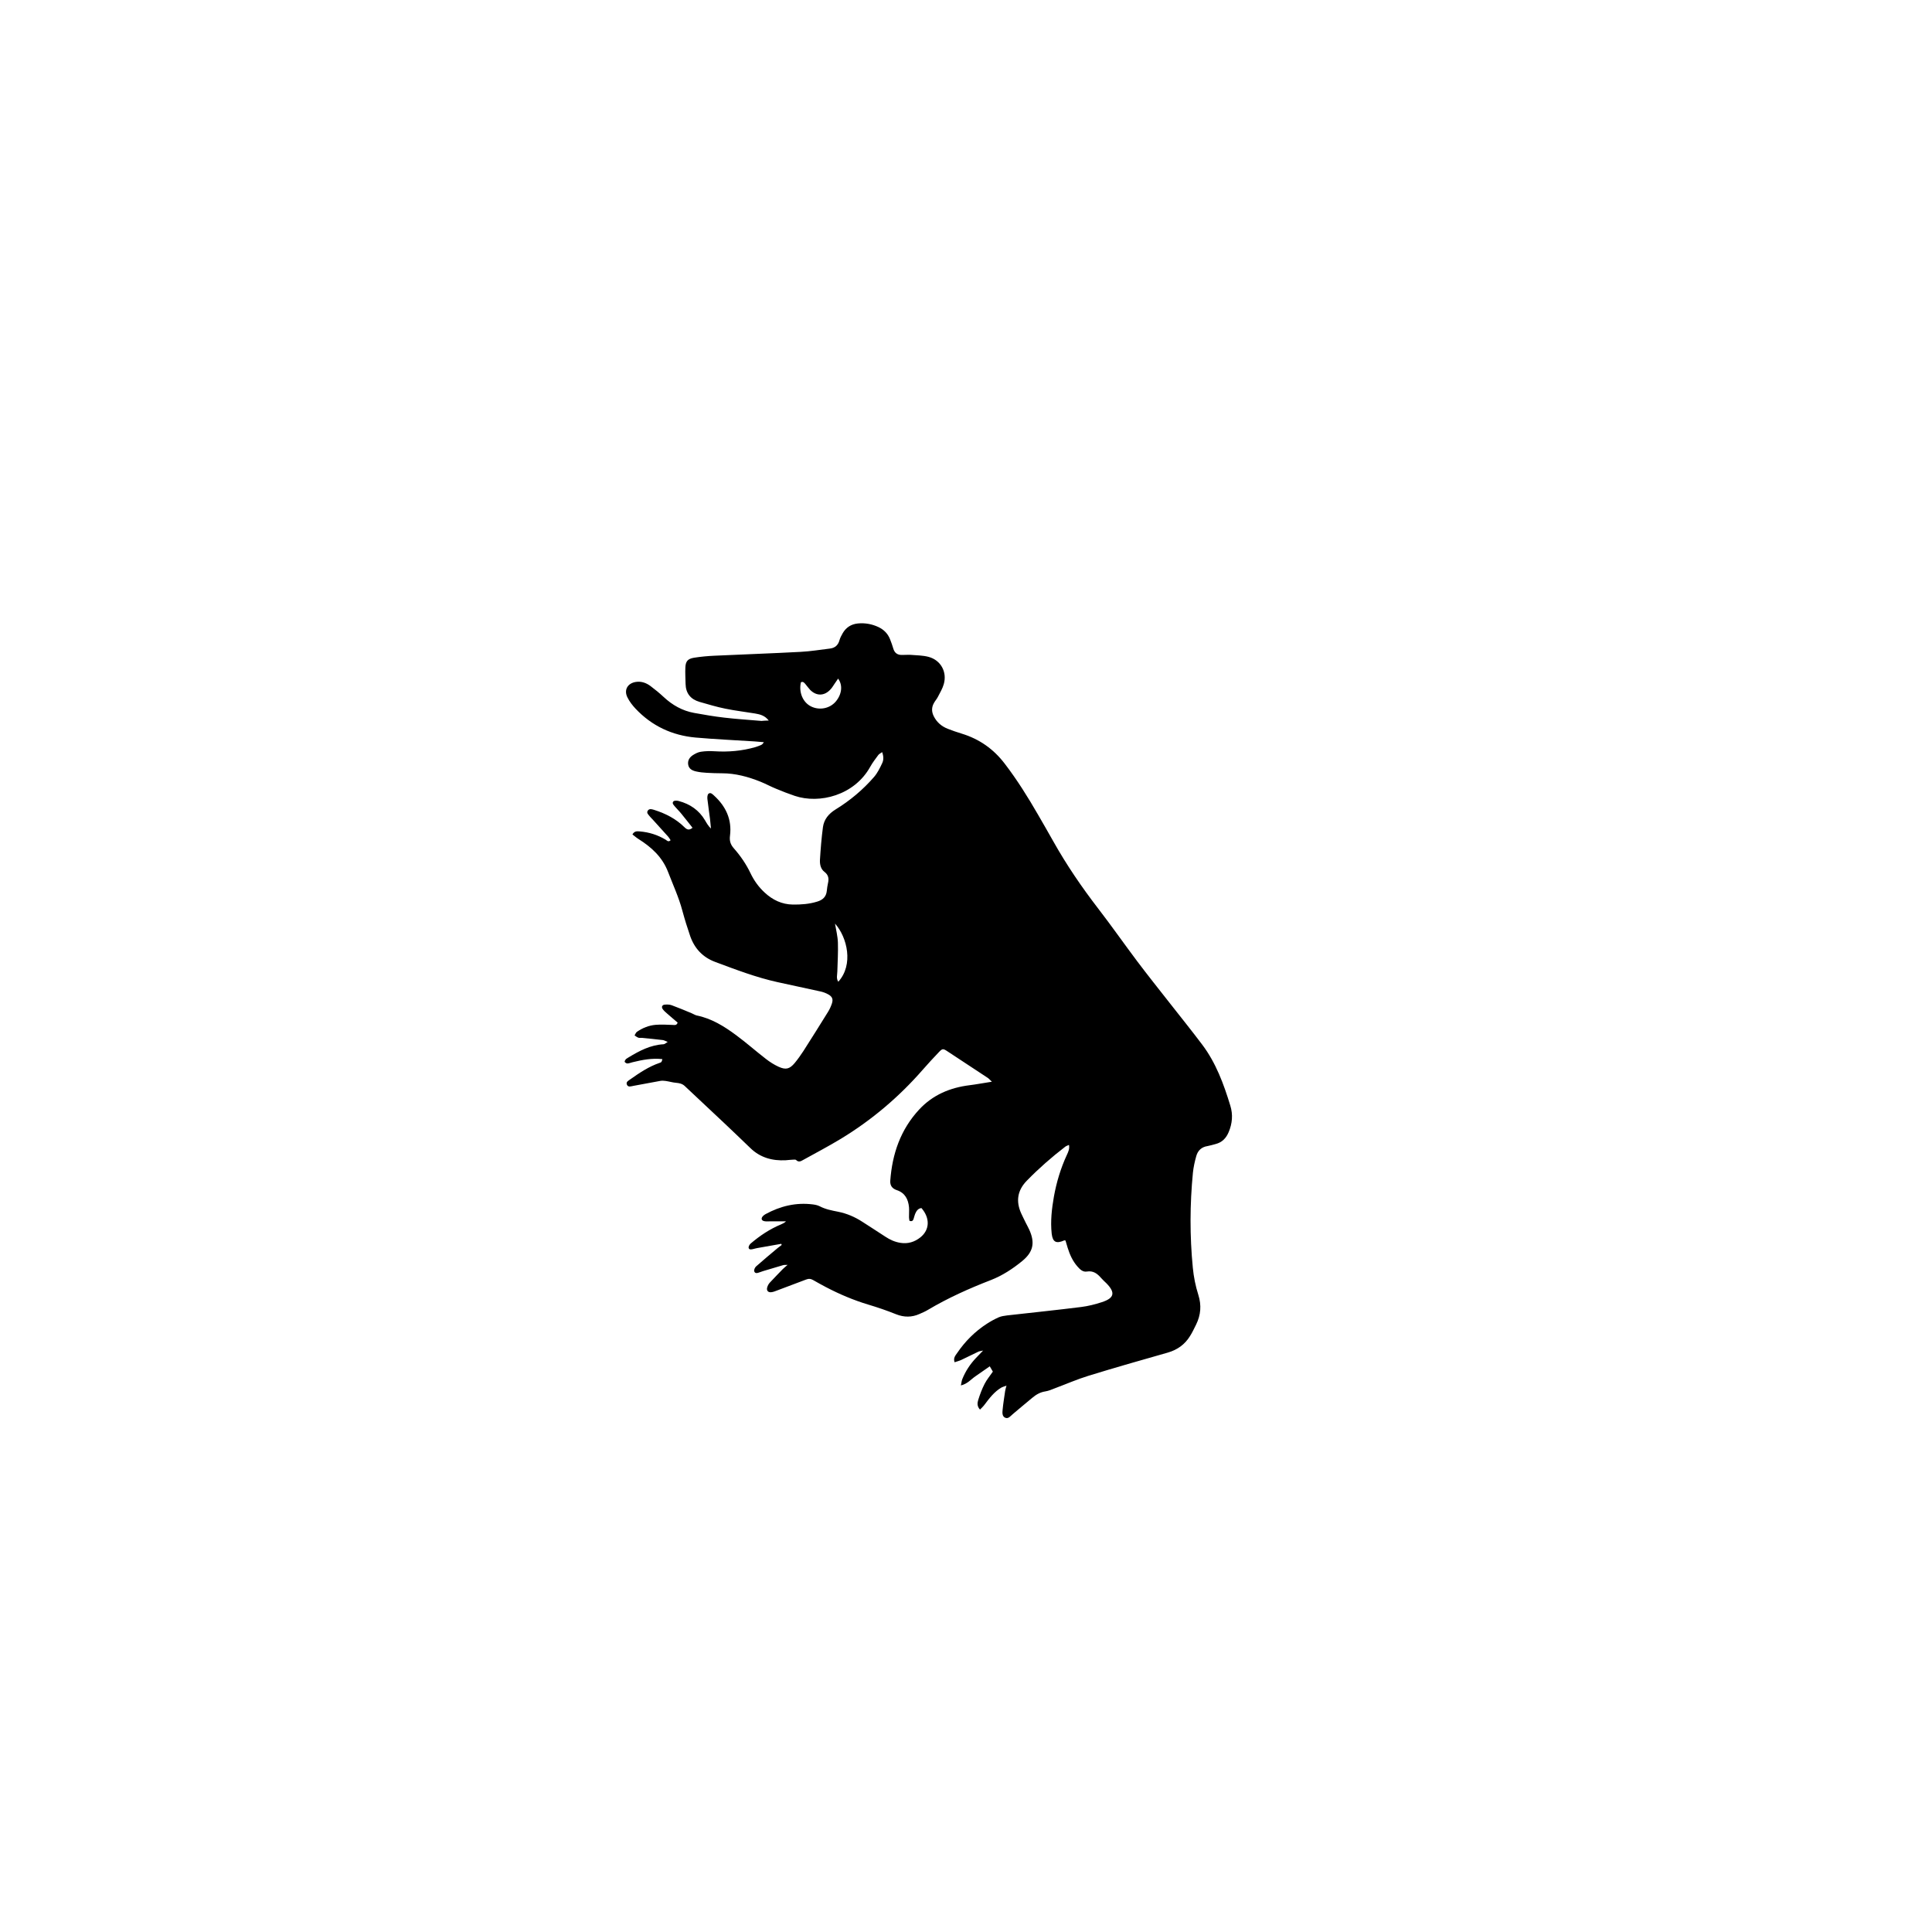
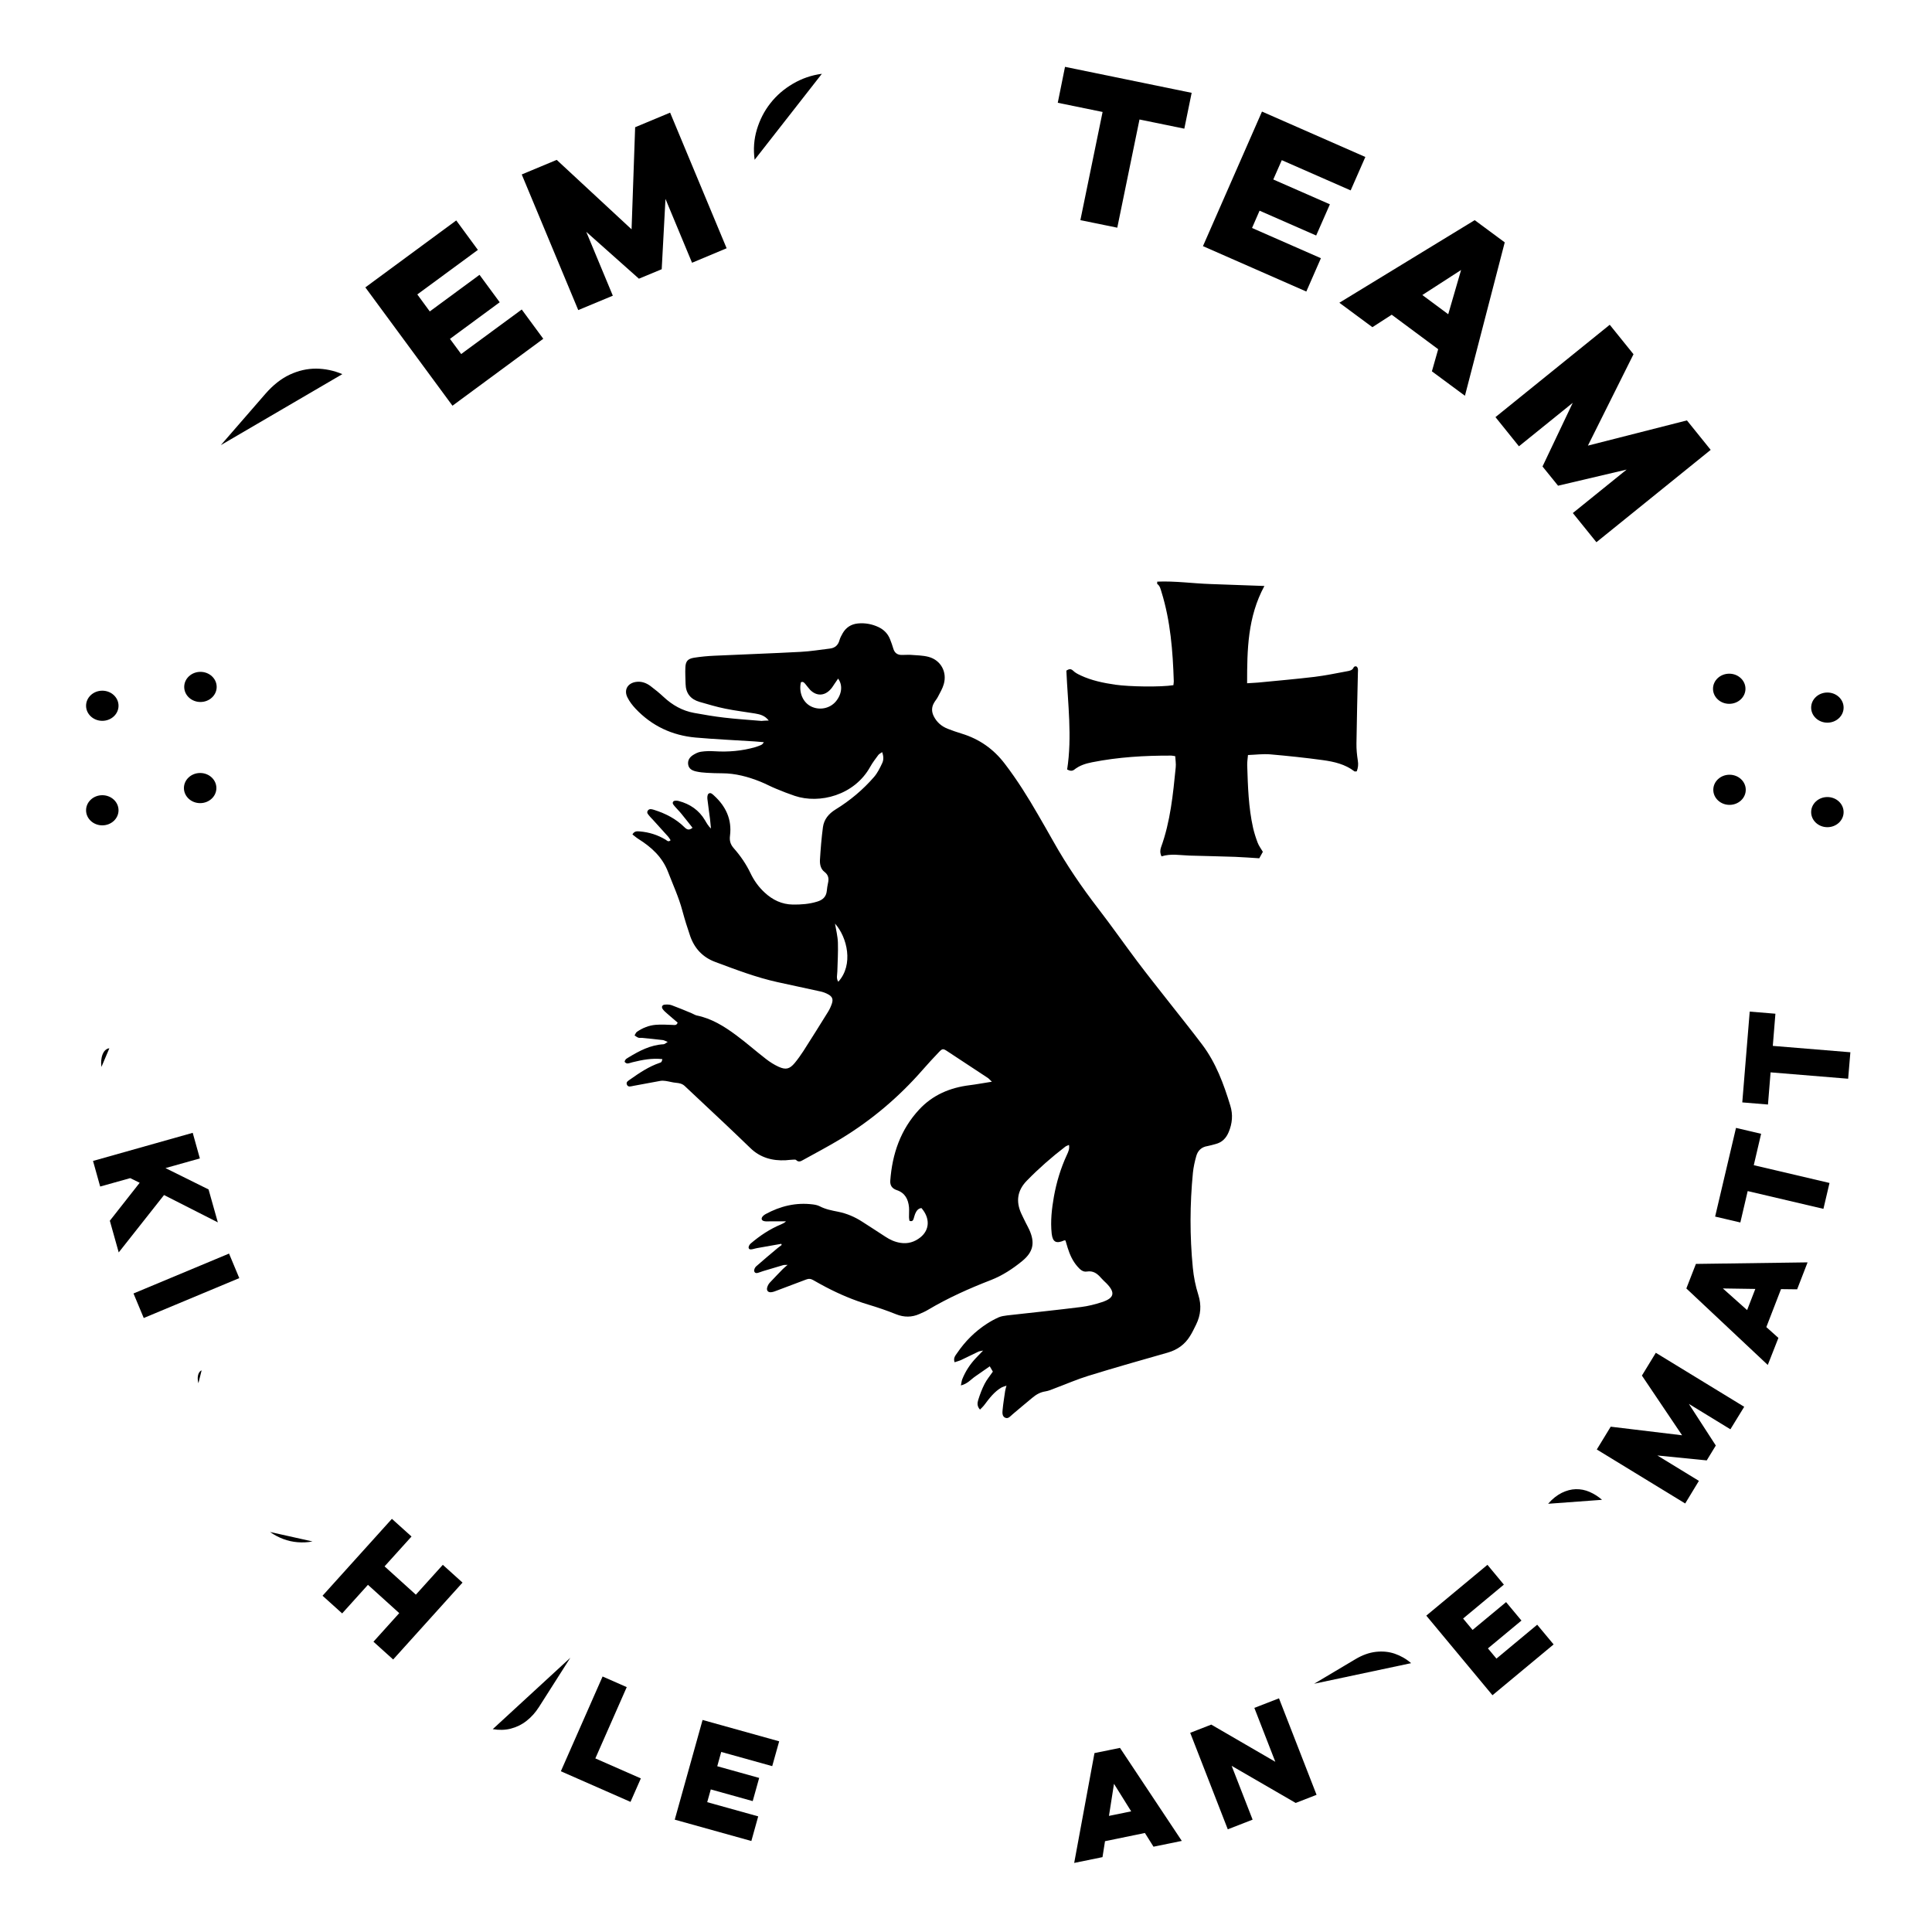
- <svg xmlns="http://www.w3.org/2000/svg" fill="currentColor" viewBox="0 0 2000 2000">
-   <g id="Layer_2">
-     <path d="M795.8,745.9c-4.2-5.4-9.2-6.4-14.2-7.3c-10.3-1.7-20.6-2.9-30.8-5c-9-1.8-17.8-4.5-26.6-7c-9.3-2.7-14.3-8.9-14.5-18.7   c-0.1-5.7-0.5-11.4-0.2-17.1c0.3-6.3,2.5-8.8,8.8-9.9c7-1.1,14.2-1.8,21.3-2.1c29.7-1.4,59.5-2.4,89.2-4   c10.1-0.5,20.2-2.2,30.3-3.4c5.1-0.6,8.5-3.4,9.9-8.6c0.7-2.5,2-4.9,3.3-7.2c3.5-6.1,8.8-9.5,15.8-10.2c7.5-0.7,14.6,0.6,21.4,3.8   c5.6,2.7,9.6,6.8,11.9,12.6c1.3,3.2,2.4,6.5,3.4,9.8c1.3,4.3,4.2,6.4,8.6,6.4c3.1,0.1,6.1-0.3,9.2-0.1c6.3,0.5,12.7,0.5,18.7,2.1   c12.6,3.4,19.3,15.6,15.7,28.2c-1.3,4.6-3.9,8.9-6.1,13.2c-1.1,2.2-2.8,4-4,6.2c-2.7,4.6-2.6,9.3-0.2,14c3.1,6.1,8,10.3,14.3,12.8   c4.7,1.9,9.6,3.5,14.4,5c18.4,5.6,33.2,16,44.8,31.3c12.8,16.7,23.9,34.5,34.4,52.7c5.3,9.2,10.6,18.3,15.8,27.6   c13.7,24.4,29.4,47.4,46.5,69.6c13.8,17.9,26.8,36.5,40.4,54.6c11,14.6,22.5,29,33.8,43.4c11.2,14.3,22.6,28.4,33.5,42.9   c14.2,18.9,22.2,40.7,29,63c2.9,9.3,2.1,18.5-1.7,27.5c-2.6,6.2-6.8,10.6-13.5,12.3c-2.8,0.7-5.5,1.6-8.3,2.1   c-6.2,0.9-10.1,4.6-11.7,10.3c-1.6,5.6-2.9,11.5-3.5,17.3c-3.2,32.8-3.3,65.6-0.1,98.3c0.9,9.5,2.8,19,5.7,28.1   c3.4,10.8,2.6,20.8-2.3,30.8c-2,4-3.9,8.1-6.3,11.9c-5.4,8.7-13,14.2-23,17.1c-27.4,7.8-54.9,15.6-82.1,24   c-11.7,3.6-22.9,8.5-34.4,12.8c-3.4,1.3-6.9,2.9-10.4,3.4c-5.3,0.8-9.6,3.4-13.5,6.7c-6.8,5.5-13.4,11.3-20.2,16.9   c-2.3,1.9-4.4,5.1-7.8,3.6c-3.2-1.5-2.9-5.3-2.6-8.2c0.6-6.5,1.7-12.9,2.6-19.3c0.2-1.5,0.7-3,1.4-5.7c-2.4,0.9-3.8,1.2-5.1,1.9   c-7.6,4.4-12.7,11.3-17.9,18.2c-1.2,1.6-2.8,3-4.4,4.7c-3.2-3.4-2.8-6.9-1.9-9.8c1.8-5.8,3.9-11.5,6.7-16.9   c2.2-4.3,5.4-8.1,8.5-12.6c-0.8-1.4-1.8-3.1-3.2-5.5c-5.2,3.6-10,7-14.8,10.3c-4.6,3.1-8.1,7.8-15.1,9.5c0.6-2.9,0.8-4.9,1.5-6.6   c3.3-8.2,8.1-15.5,14.2-21.9c2.1-2.2,4.2-4.4,7.3-7.6c-2.5,0.6-3.9,0.6-5,1.2c-5.9,2.8-11.7,5.7-17.6,8.5c-2.1,1-4.4,1.5-6.9,2.4   c-1.6-4.5,0.9-7,2.6-9.5c8.2-12.1,18.4-22.3,30.7-30.3c3.9-2.5,8-4.8,12.3-6.7c2.7-1.2,5.9-1.6,8.9-2c25.5-2.9,51.1-5.5,76.5-8.7   c7.2-0.9,14.4-2.7,21.4-5c13-4.2,14.2-9.9,4.8-19.5c-1.9-1.9-3.9-3.6-5.6-5.6c-3.9-4.5-8.1-7.7-14.7-6.6c-4.2,0.7-7.2-2.3-9.8-5.3   c-4.9-5.6-7.9-12.3-10.1-19.4c-0.8-2.5-1.5-5-2.2-7.4c-0.7-0.1-1.1-0.3-1.4-0.1c-8.2,3.6-11.9,1.8-12.9-7.1   c-1.4-12.9,0.1-25.7,2.3-38.3c2.7-14.9,7-29.3,13.4-43.1c1.4-3.1,3-6.2,2.2-10.4c-1.5,0.7-2.9,1.1-3.9,1.9   c-14.1,10.8-27.4,22.5-39.8,35.2c-9.7,10-11.4,21.2-5.8,33.7c1.5,3.3,3.2,6.6,4.8,9.9c1.2,2.4,2.5,4.7,3.6,7.1   c6.1,13.5,4.2,23-7.4,32.5c-9.8,8-20.5,15-32.3,19.6c-22.5,8.7-44.4,18.5-65.1,30.8c-2.8,1.7-5.8,3-8.8,4.3c-8,3.6-16,3.6-24.3,0.3   c-9.4-3.8-19.1-7.1-28.8-10c-15.3-4.6-29.9-10.8-44-18.2c-4.3-2.3-8.6-4.6-12.9-7.1c-2.5-1.5-4.8-1.7-7.5-0.6   c-9.9,3.8-19.8,7.5-29.7,11.2c-2.1,0.8-4.2,1.7-6.4,1.9c-3.3,0.3-5-1.8-4.1-5c0.5-1.7,1.4-3.5,2.6-4.8c4.4-4.8,9-9.4,13.5-14.1   c1.3-1.3,2.7-2.4,5-4.4c-2.3,0.1-3.6-0.1-4.7,0.3c-6.9,2-13.7,4-20.5,6.1c-1.2,0.4-2.3,0.8-3.5,1.2c-2.1,0.7-4.8,1.9-5.8-0.9   c-0.5-1.3,0.6-4,1.9-5.1c7.3-6.5,14.8-12.7,22.3-19c1.3-1.1,2.8-2.1,4.2-3.2c-0.1-0.4-0.3-0.8-0.4-1.2c-8.3,1.4-16.6,2.9-24.9,4.4   c-1.4,0.2-2.8,0.7-4.2,1c-1.8,0.4-4.2,1-4.7-1.2c-0.3-1.3,0.9-3.5,2.1-4.5c9.5-8.1,19.8-15,31.4-19.8c1.8-0.8,3.6-1.6,5.2-3.2   c-5.4,0-10.7,0-16.1,0c-2,0-4.1,0.3-6.1-0.1c-3.2-0.5-4-2.8-1.8-5.2c0.8-0.9,1.8-1.6,2.9-2.2c15.3-8.3,31.4-12.2,48.8-10   c2.4,0.3,4.9,0.8,7.1,1.9c6.1,3.2,12.6,4.4,19.2,5.7c8.9,1.8,17.1,5.3,24.7,10.2c8,5.2,16.1,10.3,24.1,15.6   c4.8,3.2,9.9,5.5,15.7,6.4c7.7,1.2,14.6-0.9,20.6-5.7c9.7-7.8,10.1-19.9,1.1-30.3c-3.6,0.3-5.3,3.1-6.6,6.1c-0.7,1.7-1,3.5-1.6,5.2   c-0.6,1.7-1.6,2.8-4.2,1.9c-0.2-1.1-0.5-2.4-0.5-3.7c-0.1-3.5,0.3-7,0-10.4c-0.8-8.3-4.2-14.9-12.7-17.7c-4.7-1.6-7-4.7-6.7-9.6   c2-27.8,10.6-53,29.9-73.8c14.1-15.2,32-22.7,52.3-25.2c7.2-0.9,14.4-2.3,23-3.6c-2.1-2-3.1-3.2-4.3-4   c-13.9-9.2-27.9-18.4-41.9-27.6c-4.4-2.9-5.1-2.8-8.8,1.1c-5.6,5.9-11.2,11.9-16.5,18c-24.6,28.2-52.8,52.1-84.7,71.5   c-12.9,7.8-26.2,14.8-39.4,22.1c-2.3,1.3-4.6,2.5-7.1-0.1c-0.6-0.6-2.3-0.3-3.5-0.3c-2.4,0.1-4.9,0.4-7.3,0.6   c-13.8,0.7-26.3-2.7-36.5-12.6c-9-8.6-17.9-17.3-27-25.8c-13.6-12.9-27.4-25.6-41-38.5c-2.6-2.4-5.6-3-9-3.3   c-3.6-0.3-7.1-1.4-10.7-1.9c-2-0.3-4-0.4-5.9,0c-9.2,1.6-18.4,3.5-27.6,5.1c-2.3,0.4-5.3,1.7-6.6-1.2c-1.3-3,1.6-4.2,3.5-5.6   c9.5-6.7,19.1-13.2,30.3-17c2.1-0.7,2.1-0.8,2.9-3.9c-10.5-1.2-20.7,0.7-30.8,3.2c-1.8,0.4-3.5,1.2-5.3,1.3c-1,0.1-2.3-0.8-2.9-1.6   c-0.3-0.4,0.4-1.9,1-2.6c0.8-0.9,2-1.4,3-2.1c11.2-6.8,22.7-12.9,36.3-13.6c1.1-0.1,2.2-1.2,4.2-2.4c-2.4-0.9-3.6-1.7-4.9-1.9   c-7.3-0.9-14.6-1.6-21.9-2.3c-1.2-0.1-2.5,0.2-3.6-0.2c-1.4-0.5-2.6-1.5-3.9-2.3c0.8-1.3,1.3-3,2.5-3.8c5.8-4,12.3-6.6,19.3-7.2   c5.8-0.5,11.8-0.1,17.6,0.1c2.1,0.1,4.1,0.7,5.2-2.4c-3.7-3.2-7.6-6.4-11.4-9.8c-1.5-1.3-3.1-2.7-4.2-4.4c-1.4-2.1-0.3-4.2,2.2-4.4   c2.4-0.2,5-0.2,7.2,0.6c7.1,2.6,14,5.5,20.9,8.4c1.7,0.7,3.3,1.8,5,2.2c15.4,3.1,28.4,11.2,40.7,20.3c10.7,7.9,20.6,16.7,31.1,24.8   c4,3.1,8.4,5.9,13,8c7.5,3.4,11.4,2.4,16.7-3.9c3.2-3.9,6.2-8.1,9-12.4c8.6-13.4,17-26.9,25.4-40.4c1.7-2.7,3.1-5.8,4.1-8.8   c1.4-4.4,0.4-7-3.6-9.3c-2.6-1.5-5.6-2.6-8.5-3.2c-14.7-3.3-29.5-6.3-44.2-9.6c-22.2-4.9-43.3-13-64.5-20.9   c-12.9-4.8-21.4-13.9-25.9-26.7c-3-8.7-5.7-17.4-8.1-26.3c-3.7-13.9-9.7-26.8-14.8-40.1c-6-15.6-17.2-25.7-30.7-34.2   c-2.1-1.3-4.1-3.1-6.2-4.7c2.1-3.8,5.1-3.3,7.8-3.1c9.5,0.8,18.3,3.6,26.5,8.5c1.4,0.8,2.7,2.9,5.2,0.6c-0.8-1.2-1.5-2.6-2.5-3.7   c-5.3-5.9-10.7-11.8-16-17.7c-1-1.1-2-2-2.9-3.1c-1.4-1.9-4-3.7-2.1-6.3c1.7-2.3,4.5-1.2,6.8-0.5c11.6,3.7,22.2,9.1,31,17.8   c2.5,2.5,4.8,3.6,8.4,0.6c-4-5-7.8-10-11.8-14.8c-1.9-2.4-4.2-4.5-6.1-6.8c-1.3-1.7-3.8-3.6-1.9-5.7c0.9-1,3.8-0.9,5.5-0.4   c11.7,3.1,21.1,9.5,27.3,20.1c1.7,2.9,3.3,5.8,6.1,8.4c-0.3-3.4-0.6-6.7-1-10c-0.9-6.9-1.9-13.7-2.7-20.6c-0.2-1.8,0-4.5,1.1-5.4   c2.1-1.8,4.2,0.4,5.8,1.9c12.2,11.1,18.6,24.8,16.5,41.4c-0.7,5.3,0.4,9.1,3.9,13.1c6.9,7.8,12.8,16.4,17.3,25.8   c3.6,7.6,8.5,14.4,14.7,20.1c8.2,7.6,17.7,12.2,29.1,12.4c8.6,0.1,17.1-0.5,25.4-3.1c5.6-1.7,9.2-5,9.8-11.1   c0.3-2.6,0.6-5.3,1.2-7.8c1.1-4.7,0.7-8.6-3.7-11.9c-3.8-2.9-4.8-7.7-4.6-12.2c0.7-11.4,1.6-22.8,3.1-34c1.1-8.1,5.9-13.9,13-18.3   c15-9.2,28.5-20.5,40-33.8c3.5-4.1,6-9.2,8.3-14.1c1.6-3.3,1.6-7,0-11.5c-1.7,1.2-3.2,1.9-4,3c-2.9,3.9-5.9,7.8-8.3,12.1   c-16.5,29.8-52.7,38.7-78.1,30.2c-6.5-2.2-13-4.7-19.4-7.4c-5.5-2.2-10.7-5.1-16.2-7.3c-12.7-5.1-25.9-8.7-39.8-8.7   c-5.3,0-10.6-0.2-15.9-0.5c-3.7-0.2-7.3-0.6-10.9-1.4c-3.9-0.9-7.5-2.6-8.2-7.1c-0.7-4.3,1.5-7.6,4.9-9.8c2.5-1.6,5.4-3.1,8.3-3.5   c4.6-0.7,9.3-0.8,14-0.5c14.4,0.9,28.5-0.3,42.4-4.3c1.9-0.6,3.8-1.3,5.7-2.1c1.1-0.5,2-1.2,3-3c-3.2-0.3-6.5-0.6-9.7-0.8   c-20.3-1.3-40.7-2.2-61-4c-24.2-2.2-45.2-12-62-29.8c-3.3-3.5-6.4-7.5-8.5-11.8c-3.9-7.8,0.3-14.8,9-16c5.6-0.8,10.6,1.1,14.9,4.3   c4.7,3.5,9.3,7.3,13.6,11.3c9,8.4,19.4,14.3,31.5,16.5c10.4,1.9,20.9,3.7,31.4,4.9c12.8,1.5,25.6,2.3,38.4,3.4   C790.4,746.1,792.6,745.9,795.8,745.9z M867.6,702.5c-1.5,2.2-2.6,3.8-3.7,5.4c-1.4,2-2.6,4.2-4.3,5.9c-6.3,6.8-14.4,6.9-20.9,0.4   c-1.8-1.9-3.3-4.1-5-6.1c-1.2-1.4-2.4-2.9-4.6-1.8c-2.4,10.3,2,20.8,10.5,25c8.7,4.3,19.4,2.2,25.6-5.1   C871.4,718.8,872.7,709.4,867.6,702.5z M864.4,956.1c1.1,6.7,2.8,13.2,3,19.8c0.3,9.9-0.3,19.9-0.6,29.9c-0.1,3.5-1.3,7.1,1,10.5   C883.8,998.7,877.1,970.3,864.4,956.1z" />
+ <svg xmlns="http://www.w3.org/2000/svg" viewBox="0 0 2000 2000" role="img" aria-labelledby="logoTitle logoDesc">
+   <g id="core-shape">
+     <path d="M795.8,745.9c-4.2-5.4-9.2-6.4-14.2-7.3c-10.3-1.7-20.6-2.9-30.8-5c-9-1.8-17.8-4.5-26.6-7c-9.3-2.7-14.3-8.9-14.5-18.7       c-0.1-5.7-0.5-11.4-0.2-17.1c0.3-6.3,2.5-8.8,8.8-9.9c7-1.1,14.2-1.8,21.3-2.1c29.7-1.4,59.5-2.4,89.2-4       c10.1-0.5,20.2-2.2,30.3-3.4c5.1-0.6,8.5-3.4,9.9-8.6c0.7-2.5,2-4.9,3.3-7.2c3.5-6.1,8.8-9.5,15.8-10.2c7.5-0.7,14.6,0.6,21.4,3.8       c5.6,2.7,9.6,6.8,11.9,12.6c1.3,3.2,2.4,6.5,3.4,9.8c1.3,4.3,4.2,6.4,8.6,6.4c3.1,0.1,6.1-0.3,9.2-0.1c6.3,0.5,12.7,0.5,18.7,2.1       c12.6,3.4,19.3,15.6,15.7,28.2c-1.3,4.6-3.9,8.9-6.1,13.2c-1.1,2.2-2.8,4-4,6.2c-2.7,4.6-2.6,9.3-0.2,14c3.1,6.1,8,10.3,14.3,12.8       c4.7,1.9,9.6,3.5,14.4,5c18.4,5.6,33.2,16,44.8,31.3c12.8,16.7,23.9,34.5,34.4,52.7c5.3,9.2,10.6,18.3,15.8,27.6       c13.7,24.4,29.4,47.4,46.5,69.6c13.8,17.9,26.8,36.5,40.4,54.6c11,14.6,22.5,29,33.8,43.4c11.2,14.3,22.6,28.4,33.5,42.9       c14.2,18.9,22.2,40.7,29,63c2.9,9.3,2.1,18.5-1.7,27.5c-2.6,6.2-6.8,10.6-13.5,12.3c-2.8,0.7-5.5,1.6-8.3,2.1       c-6.2,0.9-10.1,4.6-11.7,10.3c-1.6,5.6-2.9,11.5-3.5,17.3c-3.2,32.8-3.3,65.6-0.1,98.3c0.9,9.5,2.8,19,5.7,28.1       c3.4,10.8,2.6,20.8-2.3,30.8c-2,4-3.9,8.1-6.3,11.9c-5.4,8.7-13,14.2-23,17.1c-27.4,7.8-54.9,15.6-82.1,24       c-11.7,3.6-22.9,8.5-34.4,12.8c-3.4,1.3-6.9,2.9-10.4,3.4c-5.3,0.8-9.6,3.4-13.5,6.7c-6.8,5.5-13.4,11.3-20.2,16.9       c-2.3,1.9-4.4,5.1-7.8,3.6c-3.2-1.5-2.9-5.3-2.6-8.2c0.6-6.5,1.7-12.9,2.6-19.3c0.2-1.5,0.7-3,1.4-5.7c-2.4,0.9-3.8,1.2-5.1,1.9       c-7.6,4.4-12.7,11.3-17.9,18.2c-1.2,1.6-2.8,3-4.4,4.7c-3.2-3.4-2.8-6.9-1.9-9.8c1.8-5.8,3.9-11.5,6.7-16.9       c2.2-4.3,5.4-8.1,8.5-12.6c-0.8-1.4-1.8-3.1-3.2-5.5c-5.2,3.6-10,7-14.8,10.3c-4.6,3.1-8.1,7.8-15.1,9.5c0.6-2.9,0.8-4.9,1.5-6.6       c3.3-8.2,8.1-15.5,14.2-21.9c2.1-2.2,4.2-4.4,7.3-7.6c-2.5,0.6-3.9,0.6-5,1.2c-5.9,2.8-11.7,5.7-17.6,8.5c-2.1,1-4.4,1.5-6.9,2.4       c-1.6-4.5,0.9-7,2.6-9.5c8.2-12.1,18.4-22.3,30.7-30.3c3.9-2.5,8-4.8,12.3-6.7c2.7-1.2,5.9-1.6,8.9-2c25.5-2.9,51.1-5.5,76.5-8.7       c7.2-0.9,14.4-2.7,21.4-5c13-4.2,14.2-9.9,4.8-19.5c-1.9-1.9-3.9-3.6-5.6-5.6c-3.9-4.5-8.1-7.7-14.7-6.6c-4.2,0.7-7.2-2.3-9.8-5.3       c-4.9-5.6-7.9-12.3-10.1-19.4c-0.8-2.5-1.5-5-2.2-7.4c-0.7-0.1-1.1-0.3-1.4-0.1c-8.2,3.6-11.9,1.8-12.9-7.1       c-1.4-12.9,0.1-25.7,2.3-38.3c2.7-14.9,7-29.3,13.4-43.1c1.4-3.1,3-6.2,2.2-10.4c-1.5,0.7-2.9,1.1-3.9,1.9       c-14.1,10.8-27.4,22.5-39.8,35.2c-9.7,10-11.4,21.2-5.8,33.7c1.5,3.3,3.2,6.6,4.8,9.9c1.2,2.4,2.5,4.7,3.6,7.1       c6.1,13.5,4.2,23-7.4,32.5c-9.8,8-20.5,15-32.3,19.6c-22.5,8.7-44.4,18.5-65.1,30.8c-2.8,1.7-5.8,3-8.8,4.3c-8,3.6-16,3.6-24.3,0.3       c-9.4-3.8-19.1-7.1-28.8-10c-15.3-4.6-29.9-10.8-44-18.2c-4.3-2.3-8.6-4.6-12.9-7.1c-2.5-1.5-4.8-1.7-7.5-0.6       c-9.9,3.8-19.8,7.5-29.7,11.2c-2.1,0.8-4.2,1.7-6.4,1.9c-3.3,0.3-5-1.8-4.1-5c0.5-1.7,1.4-3.5,2.6-4.8c4.4-4.8,9-9.4,13.5-14.1       c1.3-1.3,2.7-2.4,5-4.4c-2.3,0.1-3.6-0.1-4.7,0.3c-6.9,2-13.7,4-20.5,6.1c-1.2,0.4-2.3,0.8-3.5,1.2c-2.1,0.7-4.8,1.9-5.8-0.9       c-0.5-1.3,0.6-4,1.9-5.1c7.3-6.5,14.8-12.7,22.3-19c1.3-1.1,2.8-2.1,4.2-3.2c-0.1-0.4-0.3-0.8-0.4-1.2c-8.3,1.4-16.6,2.9-24.9,4.4       c-1.4,0.2-2.8,0.7-4.2,1c-1.8,0.4-4.2,1-4.7-1.2c-0.3-1.3,0.9-3.5,2.1-4.5c9.5-8.1,19.8-15,31.4-19.8c1.8-0.8,3.6-1.6,5.2-3.2       c-5.4,0-10.7,0-16.1,0c-2,0-4.1,0.3-6.1-0.1c-3.2-0.5-4-2.8-1.8-5.2c0.8-0.9,1.8-1.6,2.9-2.2c15.3-8.3,31.4-12.2,48.8-10       c2.4,0.3,4.9,0.8,7.1,1.9c6.1,3.2,12.6,4.4,19.2,5.7c8.9,1.8,17.1,5.3,24.7,10.2c8,5.2,16.1,10.3,24.1,15.6       c4.8,3.2,9.9,5.5,15.7,6.4c7.7,1.2,14.6-0.9,20.6-5.7c9.7-7.8,10.1-19.9,1.1-30.3c-3.6,0.3-5.3,3.1-6.6,6.1c-0.7,1.7-1,3.5-1.6,5.2       c-0.6,1.7-1.6,2.8-4.2,1.9c-0.2-1.1-0.5-2.4-0.5-3.7c-0.1-3.5,0.3-7,0-10.4c-0.8-8.3-4.2-14.9-12.7-17.7c-4.7-1.6-7-4.7-6.7-9.6       c2-27.8,10.6-53,29.9-73.8c14.1-15.2,32-22.7,52.3-25.2c7.2-0.9,14.4-2.3,23-3.6c-2.1-2-3.1-3.2-4.3-4       c-13.9-9.2-27.9-18.4-41.9-27.6c-4.4-2.9-5.1-2.8-8.8,1.1c-5.6,5.9-11.2,11.9-16.5,18c-24.6,28.2-52.8,52.1-84.7,71.5       c-12.9,7.8-26.2,14.8-39.4,22.1c-2.3,1.3-4.6,2.5-7.1-0.1c-0.6-0.6-2.3-0.3-3.5-0.3c-2.4,0.1-4.9,0.4-7.3,0.6       c-13.8,0.7-26.3-2.7-36.5-12.6c-9-8.6-17.9-17.3-27-25.8c-13.6-12.9-27.4-25.6-41-38.5c-2.6-2.4-5.6-3-9-3.3       c-3.6-0.3-7.1-1.4-10.7-1.9c-2-0.3-4-0.4-5.9,0c-9.2,1.6-18.4,3.5-27.6,5.1c-2.3,0.4-5.3,1.7-6.6-1.2c-1.3-3,1.6-4.2,3.5-5.6       c9.5-6.7,19.1-13.2,30.3-17c2.1-0.7,2.1-0.8,2.9-3.9c-10.5-1.2-20.7,0.7-30.8,3.2c-1.8,0.4-3.5,1.2-5.3,1.3c-1,0.1-2.3-0.8-2.9-1.6       c-0.3-0.4,0.4-1.9,1-2.6c0.8-0.9,2-1.4,3-2.1c11.2-6.8,22.7-12.9,36.3-13.6c1.1-0.1,2.2-1.2,4.2-2.4c-2.4-0.9-3.6-1.7-4.9-1.9       c-7.3-0.9-14.6-1.6-21.9-2.3c-1.2-0.1-2.5,0.2-3.6-0.2c-1.4-0.5-2.6-1.5-3.9-2.3c0.8-1.3,1.3-3,2.5-3.8c5.8-4,12.3-6.6,19.3-7.2       c5.8-0.5,11.8-0.1,17.6,0.1c2.1,0.1,4.1,0.7,5.2-2.4c-3.7-3.2-7.6-6.4-11.4-9.8c-1.5-1.3-3.1-2.7-4.2-4.4c-1.4-2.1-0.3-4.2,2.2-4.4       c2.4-0.2,5-0.2,7.2,0.6c7.1,2.6,14,5.5,20.9,8.4c1.7,0.7,3.3,1.8,5,2.2c15.4,3.1,28.4,11.2,40.7,20.3c10.7,7.9,20.6,16.7,31.1,24.8       c4,3.1,8.4,5.9,13,8c7.5,3.4,11.4,2.4,16.7-3.9c3.2-3.9,6.2-8.1,9-12.4c8.6-13.4,17-26.9,25.4-40.4c1.7-2.7,3.1-5.8,4.1-8.8       c1.4-4.4,0.4-7-3.6-9.3c-2.6-1.5-5.6-2.6-8.5-3.2c-14.7-3.3-29.5-6.3-44.2-9.6c-22.2-4.9-43.3-13-64.5-20.9       c-12.9-4.8-21.4-13.9-25.9-26.7c-3-8.7-5.7-17.4-8.1-26.3c-3.7-13.9-9.7-26.8-14.8-40.1c-6-15.6-17.2-25.7-30.7-34.2       c-2.1-1.3-4.1-3.1-6.2-4.7c2.1-3.8,5.1-3.3,7.8-3.1c9.5,0.8,18.3,3.6,26.5,8.5c1.4,0.8,2.7,2.9,5.2,0.6c-0.8-1.2-1.5-2.6-2.5-3.7       c-5.3-5.9-10.7-11.8-16-17.7c-1-1.1-2-2-2.9-3.1c-1.4-1.9-4-3.7-2.1-6.3c1.7-2.3,4.5-1.2,6.8-0.5c11.6,3.7,22.2,9.1,31,17.8       c2.5,2.5,4.8,3.6,8.4,0.6c-4-5-7.8-10-11.8-14.8c-1.9-2.4-4.2-4.5-6.1-6.8c-1.3-1.7-3.8-3.6-1.9-5.7c0.9-1,3.8-0.9,5.5-0.4       c11.7,3.1,21.1,9.5,27.3,20.1c1.7,2.9,3.3,5.8,6.1,8.4c-0.3-3.4-0.6-6.7-1-10c-0.9-6.9-1.9-13.7-2.7-20.6c-0.2-1.8,0-4.5,1.1-5.4       c2.1-1.8,4.2,0.4,5.8,1.9c12.2,11.1,18.6,24.8,16.5,41.4c-0.7,5.3,0.4,9.1,3.9,13.1c6.9,7.8,12.8,16.4,17.3,25.8       c3.6,7.6,8.5,14.4,14.7,20.1c8.2,7.6,17.7,12.2,29.1,12.4c8.6,0.1,17.1-0.5,25.4-3.1c5.6-1.7,9.2-5,9.8-11.1       c0.3-2.6,0.6-5.3,1.2-7.8c1.1-4.7,0.7-8.6-3.7-11.9c-3.8-2.9-4.8-7.7-4.6-12.2c0.7-11.4,1.6-22.8,3.1-34c1.1-8.1,5.9-13.9,13-18.3       c15-9.2,28.5-20.5,40-33.8c3.5-4.1,6-9.2,8.3-14.1c1.6-3.3,1.6-7,0-11.5c-1.7,1.2-3.2,1.9-4,3c-2.9,3.9-5.9,7.8-8.3,12.1       c-16.5,29.8-52.7,38.7-78.1,30.2c-6.5-2.2-13-4.7-19.4-7.4c-5.5-2.2-10.7-5.1-16.2-7.3c-12.7-5.1-25.9-8.7-39.8-8.7       c-5.3,0-10.6-0.2-15.9-0.5c-3.7-0.2-7.3-0.6-10.9-1.4c-3.9-0.9-7.5-2.6-8.2-7.1c-0.7-4.3,1.5-7.6,4.9-9.8c2.5-1.6,5.4-3.1,8.3-3.5       c4.6-0.7,9.3-0.8,14-0.5c14.4,0.9,28.5-0.3,42.4-4.3c1.9-0.6,3.8-1.3,5.7-2.1c1.1-0.5,2-1.2,3-3c-3.2-0.3-6.5-0.6-9.7-0.8       c-20.3-1.3-40.7-2.2-61-4c-24.2-2.2-45.2-12-62-29.8c-3.3-3.5-6.4-7.5-8.5-11.8c-3.9-7.8,0.3-14.8,9-16c5.6-0.8,10.6,1.1,14.9,4.3       c4.7,3.5,9.3,7.3,13.6,11.3c9,8.4,19.4,14.3,31.5,16.5c10.4,1.9,20.9,3.7,31.4,4.9c12.8,1.5,25.6,2.3,38.4,3.4       C790.4,746.1,792.6,745.9,795.8,745.9z M867.6,702.5c-1.5,2.2-2.6,3.8-3.7,5.4c-1.4,2-2.6,4.2-4.3,5.9c-6.3,6.8-14.4,6.9-20.9,0.4       c-1.8-1.9-3.3-4.1-5-6.1c-1.2-1.4-2.4-2.9-4.6-1.8c-2.4,10.3,2,20.8,10.5,25c8.7,4.3,19.4,2.2,25.6-5.1       C871.4,718.8,872.7,709.4,867.6,702.5z M864.4,956.1c1.1,6.7,2.8,13.2,3,19.8c0.3,9.9-0.3,19.9-0.6,29.9c-0.1,3.5-1.3,7.1,1,10.5       C883.8,998.7,877.1,970.3,864.4,956.1z" />
+   </g>
+   <g id="core-accent">
+     <path d="M1104.7,796.6c5.3-34.1,0.7-68.2-0.8-102.4c2.6-1.6,4.5-2.3,7.1,0.2c2.1,2.1,5,3.5,7.7,4.8c11.4,5.3,23.5,7.8,35.9,9.6       c14.8,2.1,46.6,2.6,60.1,0.5c0.1-1.3,0.4-2.6,0.4-4c-1-31.2-3.4-62.3-12.7-92.4c-1-3.1-1.5-6.3-4.4-8.4c-0.3-0.2,0-1.1,0-2.4       c18.5-0.8,36.8,1.9,55.2,2.5c18.2,0.6,36.4,1.3,55.7,2c-17.4,32.1-17.9,66-17.9,100.7c4.1-0.3,7.8-0.4,11.3-0.7       c19.5-1.9,39-3.6,58.4-5.9c11.3-1.4,22.5-3.7,33.7-5.8c2.7-0.5,5.7-0.9,7-4.2c0.2-0.6,1.8-1.1,2.5-0.9c0.7,0.2,1.5,1.3,1.7,2.2       c0.3,1.4,0.2,2.8,0.1,4.3c-0.5,24.5-1.2,48.9-1.5,73.4c-0.1,5.9,0.5,11.8,1.4,17.6c0.7,4,0.3,7.5-1.1,11.2c-0.9,0-1.9,0.3-2.4,0       c-9.6-7.4-21-10-32.5-11.6c-18.2-2.5-36.4-4.4-54.7-6c-7.4-0.6-15,0.4-23,0.7c-0.3,3.7-0.9,7.1-0.8,10.5c0.7,21.8,1.3,43.6,6.1,65       c1.2,5.1,2.8,10.2,4.7,15.2c1.2,3.2,3.3,6,5.4,9.5c-1,1.9-2.3,4.3-3.7,6.7c-8.4-0.5-16.7-1.2-25-1.5c-15.7-0.6-31.4-0.8-47.1-1.3       c-9.7-0.3-19.4-2.3-29.1,0.8c-1.7-3.6-1.5-6.5-0.5-9.4c9.7-26.7,12.4-54.7,15.2-82.7c0.4-3.8-0.3-7.6-0.5-11.6       c-1.6-0.2-2.8-0.6-4-0.6c-27.6-0.1-55,1.5-82.1,6.9c-6.6,1.3-13.1,3.3-18.5,7.7C1110,798.2,1108,798.3,1104.7,796.6z" />
+   </g>
+   <g id="outer-ornaments-1">
+     <path d="M228.6,460.8l46.3-53.3c7.8-8.9,16.1-15.5,25.1-19.7c9-4.2,18-6.2,27.2-6.2c9.2,0.1,18.2,1.9,27.2,5.7       ..." />
+     <path d="M378.2,297.5l94.1-69.3l22.4,30.5L432,304.8l12.9,17.6l51.5-37.9l20.9,28.4l-51.5,37.9l11.6,15.7l62.7-46.1l22.3,30.3       L468.4,420L378.2,297.5z" />
+     <path d="M598.6,321l-58.5-140.4l36.2-15.1l77.5,71.9l3.7-105.7l36.2-15.1L752.2,257L716.4,272l-27.5-66.1l-3.9,72.8l-23.6,9.8       L606.9,240l27.5,66.1L598.6,321z" />
+     <path d="M781.2,165.4c-1.5-10.8-0.7-21.3,2.3-31.3c3-10,7.6-19.1,14-27.2c6.3-8.1,14.1-14.8,23.3-20.2c9.2-5.4,19.2-8.9,30-10.3       ..." />
+     <path d="M1102.5,69.2l131.1,26.9l-7.6,37.1l-46.4-9.5l-23,112l-38.2-7.8l23-112l-46.4-9.5L1102.5,69.2z" />
+     <path d="M1306.4,115.5l107,47l-15.2,34.6l-71.3-31.3l-8.8,20l58.6,25.7l-14.2,32.3l-58.6-25.7l-7.8,17.9l71.3,31.3l-15.1,34.5       l-107-47L1306.4,115.5z" />
+     <path d="M1557.7,250.9l-41.2,158.8l-34.2-25.3l6.5-22.9l-48.1-35.7l-20,12.9l-34.2-25.3l140.1-85.5L1557.7,250.9z M1512.5,279.5       l-40.1,25.9l26.8,19.9L1512.5,279.5z" />
+     <path d="M1548.1,431.8l118.3-95.6l24.6,30.5l-47.2,94.6l102.5-26.1l24.6,30.5l-118.3,95.6l-24.4-30.2l55.7-45l-71,16.7l-16.1-19.9       l31.3-65.9l-55.7,45L1548.1,431.8z" />
+   </g>
+   <g id="outer-ornaments-2">
+     <path d="M113.2,1085.2l-0.7,0.1c-1,0.1-2,0.6-3.1,1.5c-1.1,0.9-2,2.1-2.7,3.6c-0.8,1.6-1.4,3.5-1.7,5.9c-0.4,2.3-0.4,5.1,0,8.2       ..." />
+     <path d="M199.5,1172.7l7.4,26.5l-35.6,10l44.6,22.1l9.6,34.1l-55.7-28.3l-46.9,59.4l-9.2-32.8l30.9-39.3l-9.8-4.8l-31.1,8.7       -7.4-26.5L199.5,1172.7z" />
+     <path d="M247.7,1323.1l-98.9,41.3l-10.6-25.4l98.9-41.3L247.7,1323.1z" />
+     <path d="M208.7,1418.6l-0.6,0.3c-0.9,0.5-1.6,1.3-2.3,2.5c-0.6,1.2-1,2.7-1.1,4.4c-0.1,1.7,0.1,3.8,0.7,6.1       ..." />
+     <path d="M323.5,1595.7c-5.1,1-10.2,1.2-15.3,0.8c-5.1-0.4-10.1-1.5-14.9-3.3c-4.8-1.8-9.4-4.2-13.8-7.3       ..." />
+     <path d="M478.8,1638.3l-71.8,79.6l-20.4-18.4l26.7-29.6l-32.4-29.3l-26.7,29.6l-20.3-18.3l71.8-79.6l20.3,18.3l-27.9,30.9       l32.4,29.3l27.9-30.9L478.8,1638.3z" />
+     <path d="M590.4,1716.1L558,1767c-3.7,5.8-8,10.6-13,14.5c-5,3.9-10.5,6.5-16.3,8c-5.9,1.5-12.1,1.6-18.6,0.5       ..." />
+     <path d="M623.8,1735.5l25,11l-32.5,73.8l47.1,20.7l-10.7,24.3l-72.1-31.7L623.8,1735.5z" />
+     <path d="M727.3,1780.5l79.3,22.1l-7.2,25.7l-52.8-14.7l-4.1,14.8l43.4,12.1l-6.7,24l-43.4-12.1l-3.7,13.2l52.8,14.7l-7.1,25.5       l-79.3-22.1L727.3,1780.5z" />
+     <path d="M1159.4,1809.4l64,96.3l-29.3,6l-8.9-14.2l-41.3,8.5l-2.6,16.5l-29.3,6l21-113.7L1159.4,1809.4z M1153.2,1846.6l-5.2,33.2       l23-4.7L1153.2,1846.6z" />
+     <path d="M1271,1893.7l-38.9-99.9l21.8-8.5l66.3,38.5l-21.7-55.8l25.5-9.9l38.9,99.9l-21.6,8.4L1275,1828l21.7,55.7L1271,1893.7z" />
+     <path d="M1360.4,1743l42.7-25.4c7.2-4.3,14.2-6.8,21.1-7.6c6.9-0.8,13.4-0.2,19.6,1.9c6.1,2.1,11.8,5.3,17,9.8       ..." />
+     <path d="M1476.5,1672.5l63.3-52.6l17,20.5l-42.2,35.1l9.8,11.8l34.7-28.8l15.9,19.1l-34.7,28.8l8.8,10.6l42.2-35.1l17,20.4       l-63.3,52.6L1476.5,1672.5z" />
+     <path d="M1602.6,1556.7c4.5-5.2,9.3-8.9,14.1-11.3c4.9-2.4,9.8-3.7,14.6-3.8c4.9-0.1,9.6,0.8,14.2,2.8c4.6,2,8.9,4.7,12.9,8.2       ..." />
+     <path d="M1744.5,1556.4l-91.5-55.9l14.4-23.6l73.9,8.9l-41.6-61.8l14.4-23.6l91.5,55.9l-14.3,23.3l-43-26.3l27.9,43.1l-9.4,15.4       l-51.1-5.1l43,26.3L1744.5,1556.4z" />
+     <path d="M1755.6,1308.4l115.6-1.6l-10.8,27.9l-16.7-0.2l-15.2,39.3l12.5,11.2L1830,1413l-84.3-79.2L1755.6,1308.4z M1783.5,1333.8       l25.1,22.4l8.5-21.9L1783.5,1333.8z" />
+     <path d="M1775.5,1259.4l21.6-91.8l26,6.1l-7.6,32.5l78.4,18.4l-6.3,26.8l-78.4-18.4l-7.6,32.5L1775.5,1259.4z" />
+     <path d="M1803.6,1141.2l7.7-94l26.6,2.2l-2.7,33.3l80.3,6.6l-2.3,27.4l-80.3-6.6l-2.7,33.3L1803.6,1141.2z" />
+   </g>
+   <g id="guide-dots">
+     <ellipse cx="1790.1" cy="713" rx="16.8" ry="15.6" />
+     <ellipse cx="1891.7" cy="840.7" rx="16.8" ry="15.6" />
+     <ellipse cx="1790.4" cy="817.6" rx="16.8" ry="15.6" />
+     <ellipse cx="1891.7" cy="732.5" rx="16.8" ry="15.6" />
+     <ellipse cx="207.5" cy="711.1" rx="16.8" ry="15.6" />
+     <ellipse cx="105.9" cy="838.8" rx="16.8" ry="15.6" />
+     <ellipse cx="207.2" cy="815.8" rx="16.8" ry="15.6" />
+     <ellipse cx="105.9" cy="730.6" rx="16.8" ry="15.6" />
  </g>
</svg>
